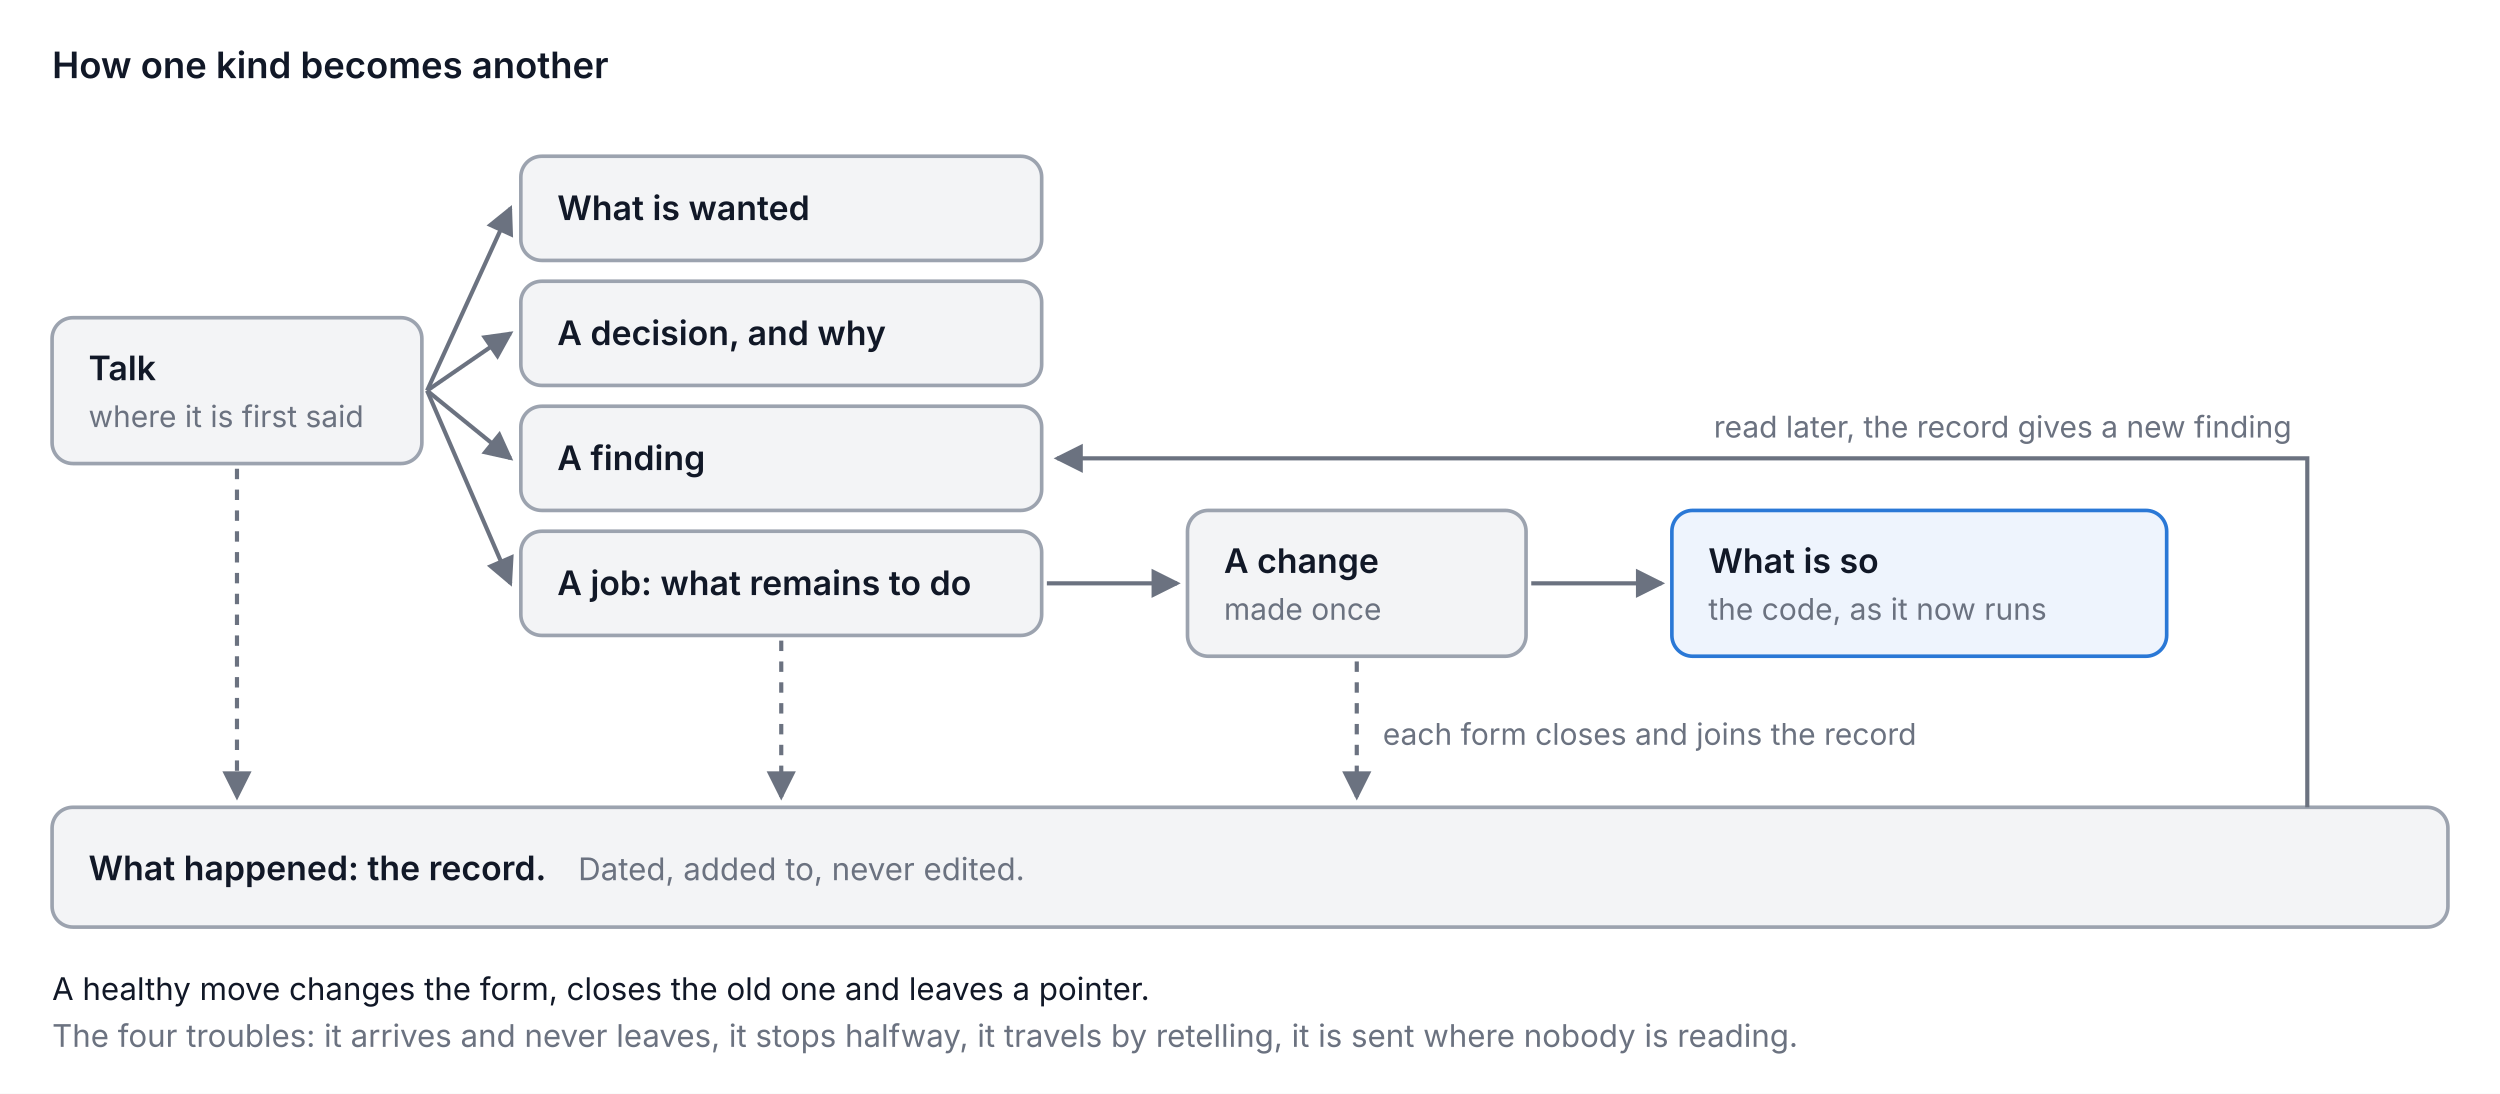
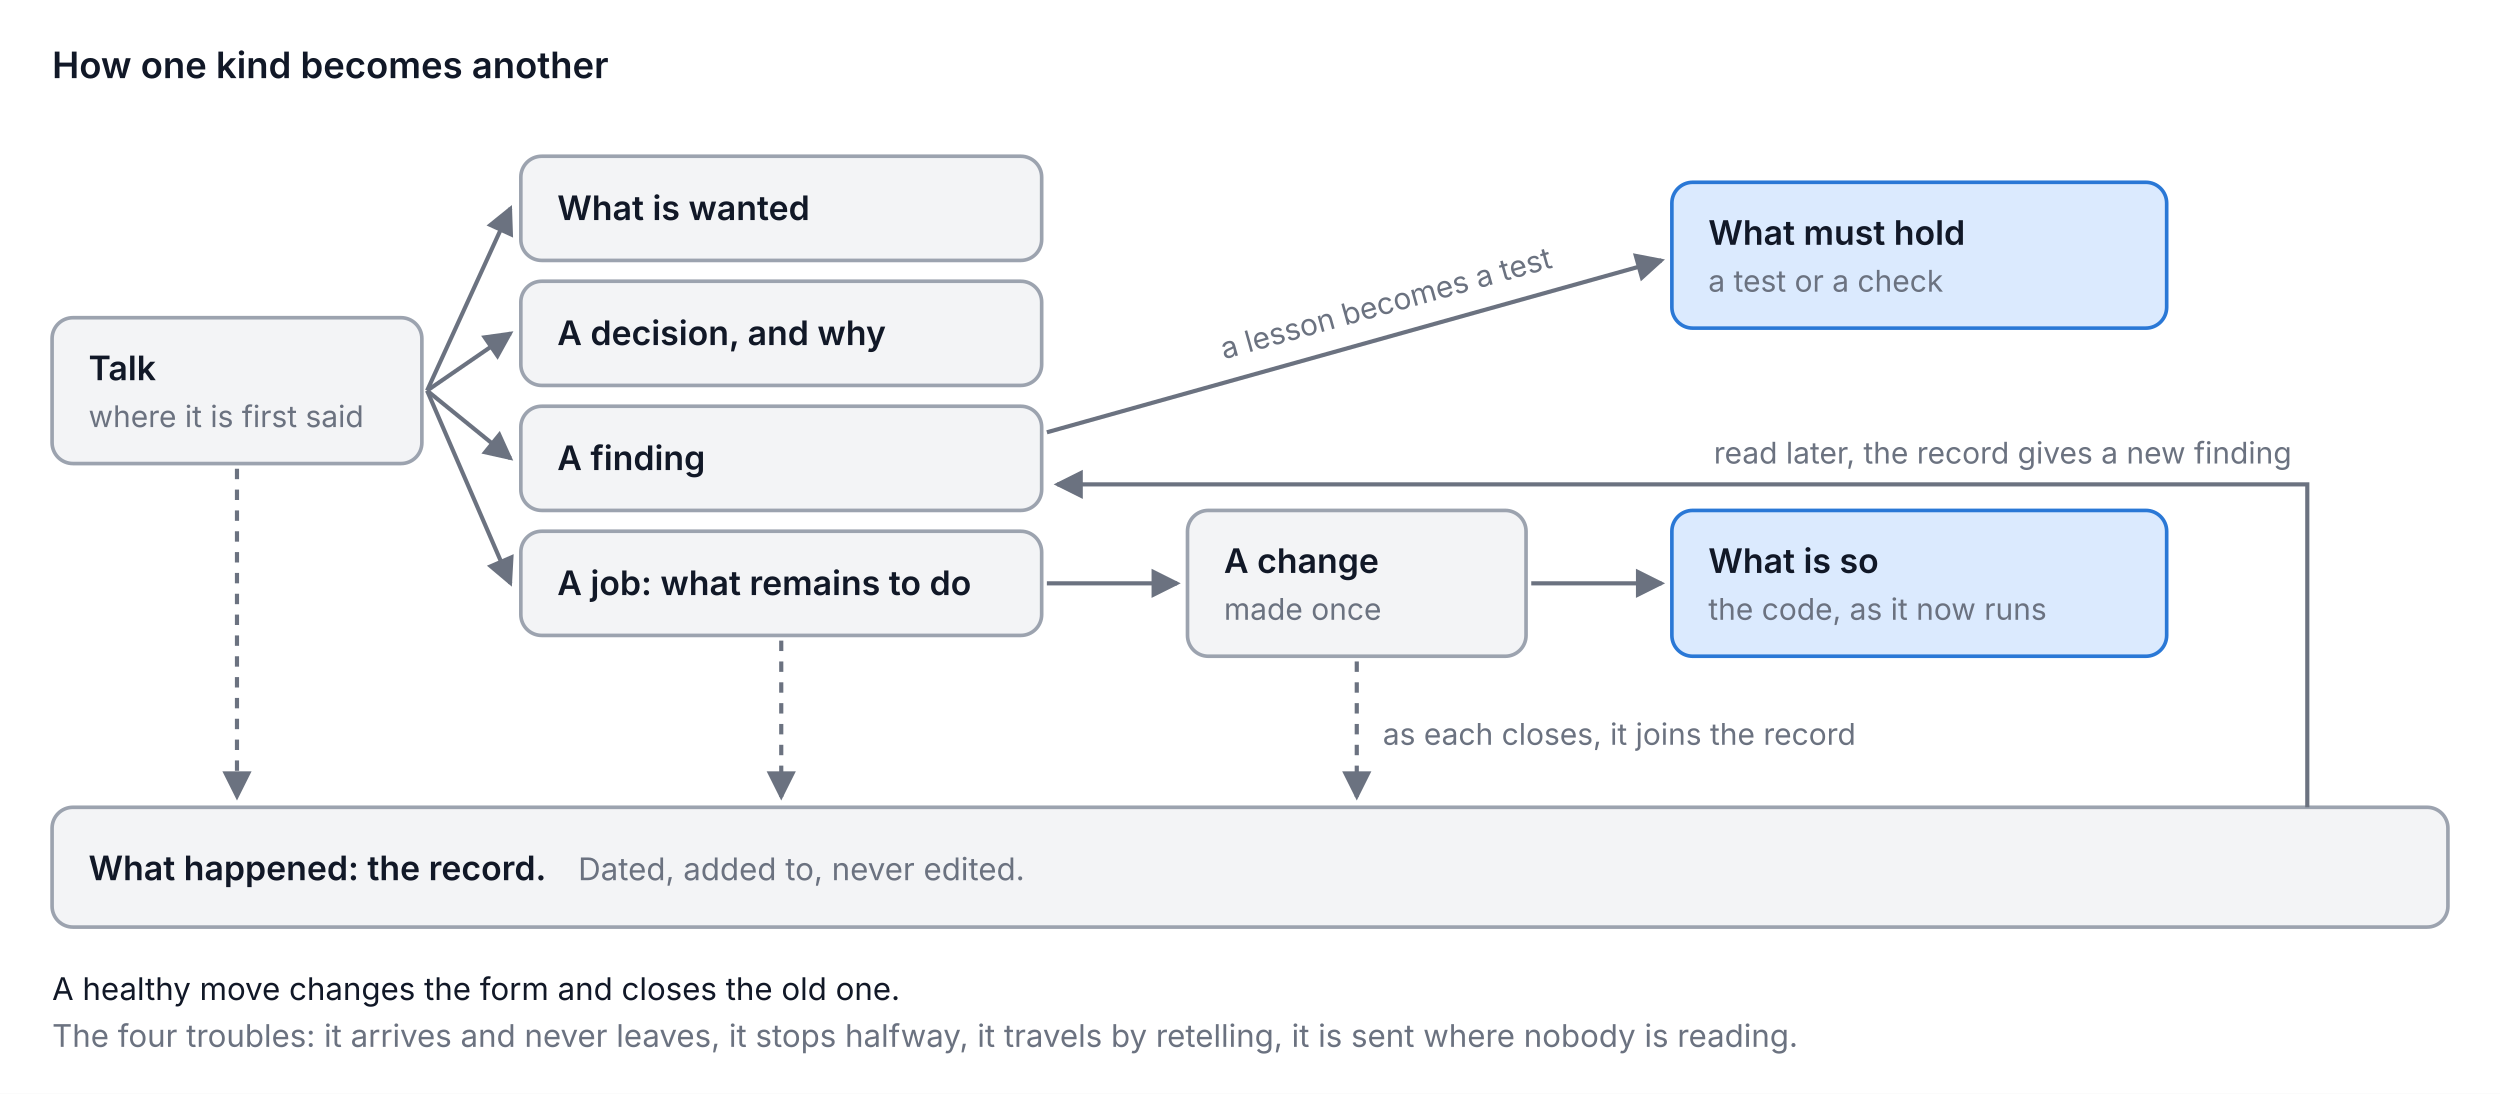
- <svg xmlns="http://www.w3.org/2000/svg" width="960" height="420" viewBox="0 0 960 420" font-family="Inter, system-ui, sans-serif" font-size="12" role="img" aria-label="A flow. Talk settles into four things: what is wanted, a decision and why, a finding, and a job. The job becomes a change, and the change becomes what is so: the code. Under them all runs one long bar, the record of what happened, dated and never edited; dashed arrows show each form closing and joining the record. One arrow returns from the record to a finding: read later, the record gives a new finding. A drawing, not data.">
+ <svg xmlns="http://www.w3.org/2000/svg" width="960" height="420" viewBox="0 0 960 420" font-family="Inter, system-ui, sans-serif" font-size="12" role="img" aria-label="A flow. Talk settles into four things: what is wanted, a decision and why, a finding, and a job. A finding can become what must hold: a test or a check. The job becomes a change, and the change becomes what is so: the code. Under them all runs one long bar, the record of what happened, dated and never edited; dashed arrows show the talk, the job and the change joining the record as each closes. One arrow returns from the record to a finding: read later, the record gives a new finding. A drawing, not data.">
  <style data-figure-theme="1">@media (prefers-color-scheme: dark){rect[fill="#fff"]:not([fill-opacity]),rect[fill="#ffffff"]:not([fill-opacity]),rect[fill="white"]:not([fill-opacity]){fill:#16181d}[stroke="#fff"],[stroke="#ffffff"],[stroke="white"]{stroke:#16181d}circle[fill="#fff"]:not([fill-opacity]),circle[fill="#ffffff"]:not([fill-opacity]),circle[fill="white"]:not([fill-opacity]){fill:#16181d}path[fill="#fff"]:not([fill-opacity]),path[fill="#ffffff"]:not([fill-opacity]),path[fill="white"]:not([fill-opacity]){fill:#16181d}polygon[fill="#fff"]:not([fill-opacity]),polygon[fill="#ffffff"]:not([fill-opacity]),polygon[fill="white"]:not([fill-opacity]){fill:#16181d}ellipse[fill="#fff"]:not([fill-opacity]),ellipse[fill="#ffffff"]:not([fill-opacity]),ellipse[fill="white"]:not([fill-opacity]){fill:#16181d}text[fill="#111827"]:not([data-on-fill]),text[fill="#1f2937"]:not([data-on-fill]),text[fill="#333"]:not([data-on-fill]),text[fill="#1f2328"]:not([data-on-fill]),text[fill="#555"]:not([data-on-fill]),text[fill="#475569"]:not([data-on-fill]){fill:#e6e6e6}[stroke="#111827"],[stroke="#1f2937"],[stroke="#333"],[stroke="#1f2328"],[stroke="#555"],[stroke="#475569"]{stroke:#e6e6e6}text[fill="#6b7280"]:not([data-on-fill]),text[fill="#666"]:not([data-on-fill]),text[fill="#667085"]:not([data-on-fill]),text[fill="#888"]:not([data-on-fill]),text[fill="#6e7781"]:not([data-on-fill]),text[fill="#999"]:not([data-on-fill]),text[fill="#aaa"]:not([data-on-fill]),text[fill="#bbb"]:not([data-on-fill]),text[fill="#9ca3af"]:not([data-on-fill]),text[fill="#94a3b8"]:not([data-on-fill]){fill:#9aa0a6}[stroke="#6b7280"],[stroke="#666"],[stroke="#667085"],[stroke="#888"],[stroke="#6e7781"],[stroke="#999"],[stroke="#aaa"],[stroke="#bbb"],[stroke="#9ca3af"],[stroke="#94a3b8"]{stroke:#9aa0a6}[stroke="#e5e7eb"],[stroke="#eee"],[stroke="#d1d5db"],[stroke="#f0f0f0"],[stroke="#cbd5e1"],[stroke="#d9d9d9"]{stroke:#2c313a}[fill="#f3f4f6"],[fill="#f9fafb"]{fill:#1f222a}rect[fill="#f0f0f0"],rect[fill="#d1d5db"],rect[fill="#e5e7eb"],rect[fill="#eee"]{fill:#2c313a}text:not([fill]):not([class]):not([data-on-fill]){fill:#e6e6e6}rect[fill="#1f2937"],circle[fill="#1f2937"],path[fill="#1f2937"]{fill:#4b5563}rect[fill="#3b1f5e"],circle[fill="#3b1f5e"],path[fill="#3b1f5e"]{fill:#553185}svg .t,svg .h{fill:#e6e6e6}svg .a,svg .s{fill:#9aa0a6}svg .f{fill:#1f222a;stroke:#2c313a}svg .g{stroke:#2c313a}rect[fill="#dbeafe"]{fill:#1d2d44}rect[fill="#93c5fd"]{fill:#2a5a9a}rect[fill="#fff7ed"]{fill:#2a2118}}</style>
  <rect x="0" y="0" width="960" height="420" fill="#fff" />
  <defs>
    <marker id="nf-ar" viewBox="0 0 8 8" refX="7" refY="4" markerWidth="7" markerHeight="7" orient="auto">
      <path d="M0 0 L8 4 L0 8 z" fill="#6b7280" />
    </marker>
  </defs>
  <text x="20" y="30" font-size="14" font-weight="600" fill="#111827">How one kind becomes another</text>
  <rect x="20" y="122" width="142" height="56" rx="8" fill="#f3f4f6" stroke="#9ca3af" stroke-width="1.4" />
  <text x="34" y="146" font-size="13" font-weight="600" fill="#111827">Talk</text>
  <text x="34" y="164" font-size="11.5" fill="#6b7280">where it is first said</text>
  <rect x="200" y="60" width="200" height="40" rx="8" fill="#f3f4f6" stroke="#9ca3af" stroke-width="1.4" />
  <text x="214" y="84.5" font-size="13" font-weight="600" fill="#111827">What is wanted</text>
  <line x1="164" y1="150" x2="196" y2="80" stroke="#6b7280" stroke-width="1.6" marker-end="url(#nf-ar)" />
  <rect x="200" y="108" width="200" height="40" rx="8" fill="#f3f4f6" stroke="#9ca3af" stroke-width="1.4" />
  <text x="214" y="132.5" font-size="13" font-weight="600" fill="#111827">A decision, and why</text>
  <line x1="164" y1="150" x2="196" y2="128" stroke="#6b7280" stroke-width="1.6" marker-end="url(#nf-ar)" />
  <rect x="200" y="156" width="200" height="40" rx="8" fill="#f3f4f6" stroke="#9ca3af" stroke-width="1.4" />
  <text x="214" y="180.5" font-size="13" font-weight="600" fill="#111827">A finding</text>
  <line x1="164" y1="150" x2="196" y2="176" stroke="#6b7280" stroke-width="1.6" marker-end="url(#nf-ar)" />
  <rect x="200" y="204" width="200" height="40" rx="8" fill="#f3f4f6" stroke="#9ca3af" stroke-width="1.4" />
  <text x="214" y="228.5" font-size="13" font-weight="600" fill="#111827">A job: what remains to do</text>
  <line x1="164" y1="150" x2="196" y2="224" stroke="#6b7280" stroke-width="1.6" marker-end="url(#nf-ar)" />
  <rect x="456" y="196" width="130" height="56" rx="8" fill="#f3f4f6" stroke="#9ca3af" stroke-width="1.4" />
  <text x="470" y="220" font-size="13" font-weight="600" fill="#111827">A change</text>
  <text x="470" y="238" font-size="11.5" fill="#6b7280">made once</text>
  <line x1="402" y1="224" x2="452" y2="224" stroke="#6b7280" stroke-width="1.6" marker-end="url(#nf-ar)" />
-   <rect x="642" y="196" width="190" height="56" rx="8" fill="#eef4fd" stroke="#2a78d6" stroke-width="1.4" />
-   <text data-on-fill="1" x="656" y="220" font-size="13" font-weight="600" fill="#111827">What is so</text>
-   <text data-on-fill="1" x="656" y="238" font-size="11.5" fill="#6b7280">the code, as it now runs</text>
+   <rect x="642" y="196" width="190" height="56" rx="8" fill="#dbeafe" stroke="#2a78d6" stroke-width="1.4" />
+   <text x="656" y="220" font-size="13" font-weight="600" fill="#111827">What is so</text>
+   <text x="656" y="238" font-size="11.5" fill="#6b7280">the code, as it now runs</text>
  <line x1="588" y1="224" x2="638" y2="224" stroke="#6b7280" stroke-width="1.6" marker-end="url(#nf-ar)" />
+   <rect x="642" y="70" width="190" height="56" rx="8" fill="#dbeafe" stroke="#2a78d6" stroke-width="1.4" />
+   <text x="656" y="94" font-size="13" font-weight="600" fill="#111827">What must hold</text>
+   <text x="656" y="112" font-size="11.5" fill="#6b7280">a test or a check</text>
+   <line x1="402" y1="166" x2="638" y2="100" stroke="#6b7280" stroke-width="1.6" marker-end="url(#nf-ar)" />
+   <text x="470" y="138" font-size="11.5" transform="rotate(-15.6 470 138)" fill="#6b7280">a lesson becomes a test</text>
  <rect x="20" y="310" width="920" height="46" rx="8" fill="#f3f4f6" stroke="#9ca3af" stroke-width="1.4" />
  <text x="34" y="338" font-size="13" font-weight="600" fill="#111827">What happened: the record.</text>
  <text x="222" y="338" font-size="12" fill="#6b7280">Dated, added to, never edited.</text>
  <line x1="91" y1="180" x2="91" y2="306" stroke="#6b7280" stroke-width="1.6" stroke-dasharray="4 4" marker-end="url(#nf-ar)" />
  <line x1="300" y1="246" x2="300" y2="306" stroke="#6b7280" stroke-width="1.6" stroke-dasharray="4 4" marker-end="url(#nf-ar)" />
  <line x1="521" y1="254" x2="521" y2="306" stroke="#6b7280" stroke-width="1.6" stroke-dasharray="4 4" marker-end="url(#nf-ar)" />
-   <text x="531" y="286" font-size="11.5" fill="#6b7280">each form closes and joins the record</text>
-   <path d="M886 310 V176 H406" fill="none" stroke="#6b7280" stroke-width="1.6" marker-end="url(#nf-ar)" />
-   <text x="880" y="168" font-size="11.5" text-anchor="end" fill="#6b7280">read later, the record gives a new finding</text>
-   <text x="20" y="384" font-size="12" fill="#111827">A healthy move changes the form, closes the old one and leaves a pointer.</text>
+   <text x="531" y="286" font-size="11.5" fill="#6b7280">as each closes, it joins the record</text>
+   <path d="M886 310 V186 H406" fill="none" stroke="#6b7280" stroke-width="1.6" marker-end="url(#nf-ar)" />
+   <text x="880" y="178" font-size="11.5" text-anchor="end" fill="#6b7280">read later, the record gives a new finding</text>
+   <text x="20" y="384" font-size="12" fill="#111827">A healthy move changes the form and closes the old one.</text>
  <text x="20" y="402" font-size="12" fill="#6b7280">The four troubles: it arrives and never leaves, it stops halfway, it travels by retelling, it is sent where nobody is reading.</text>
</svg>
